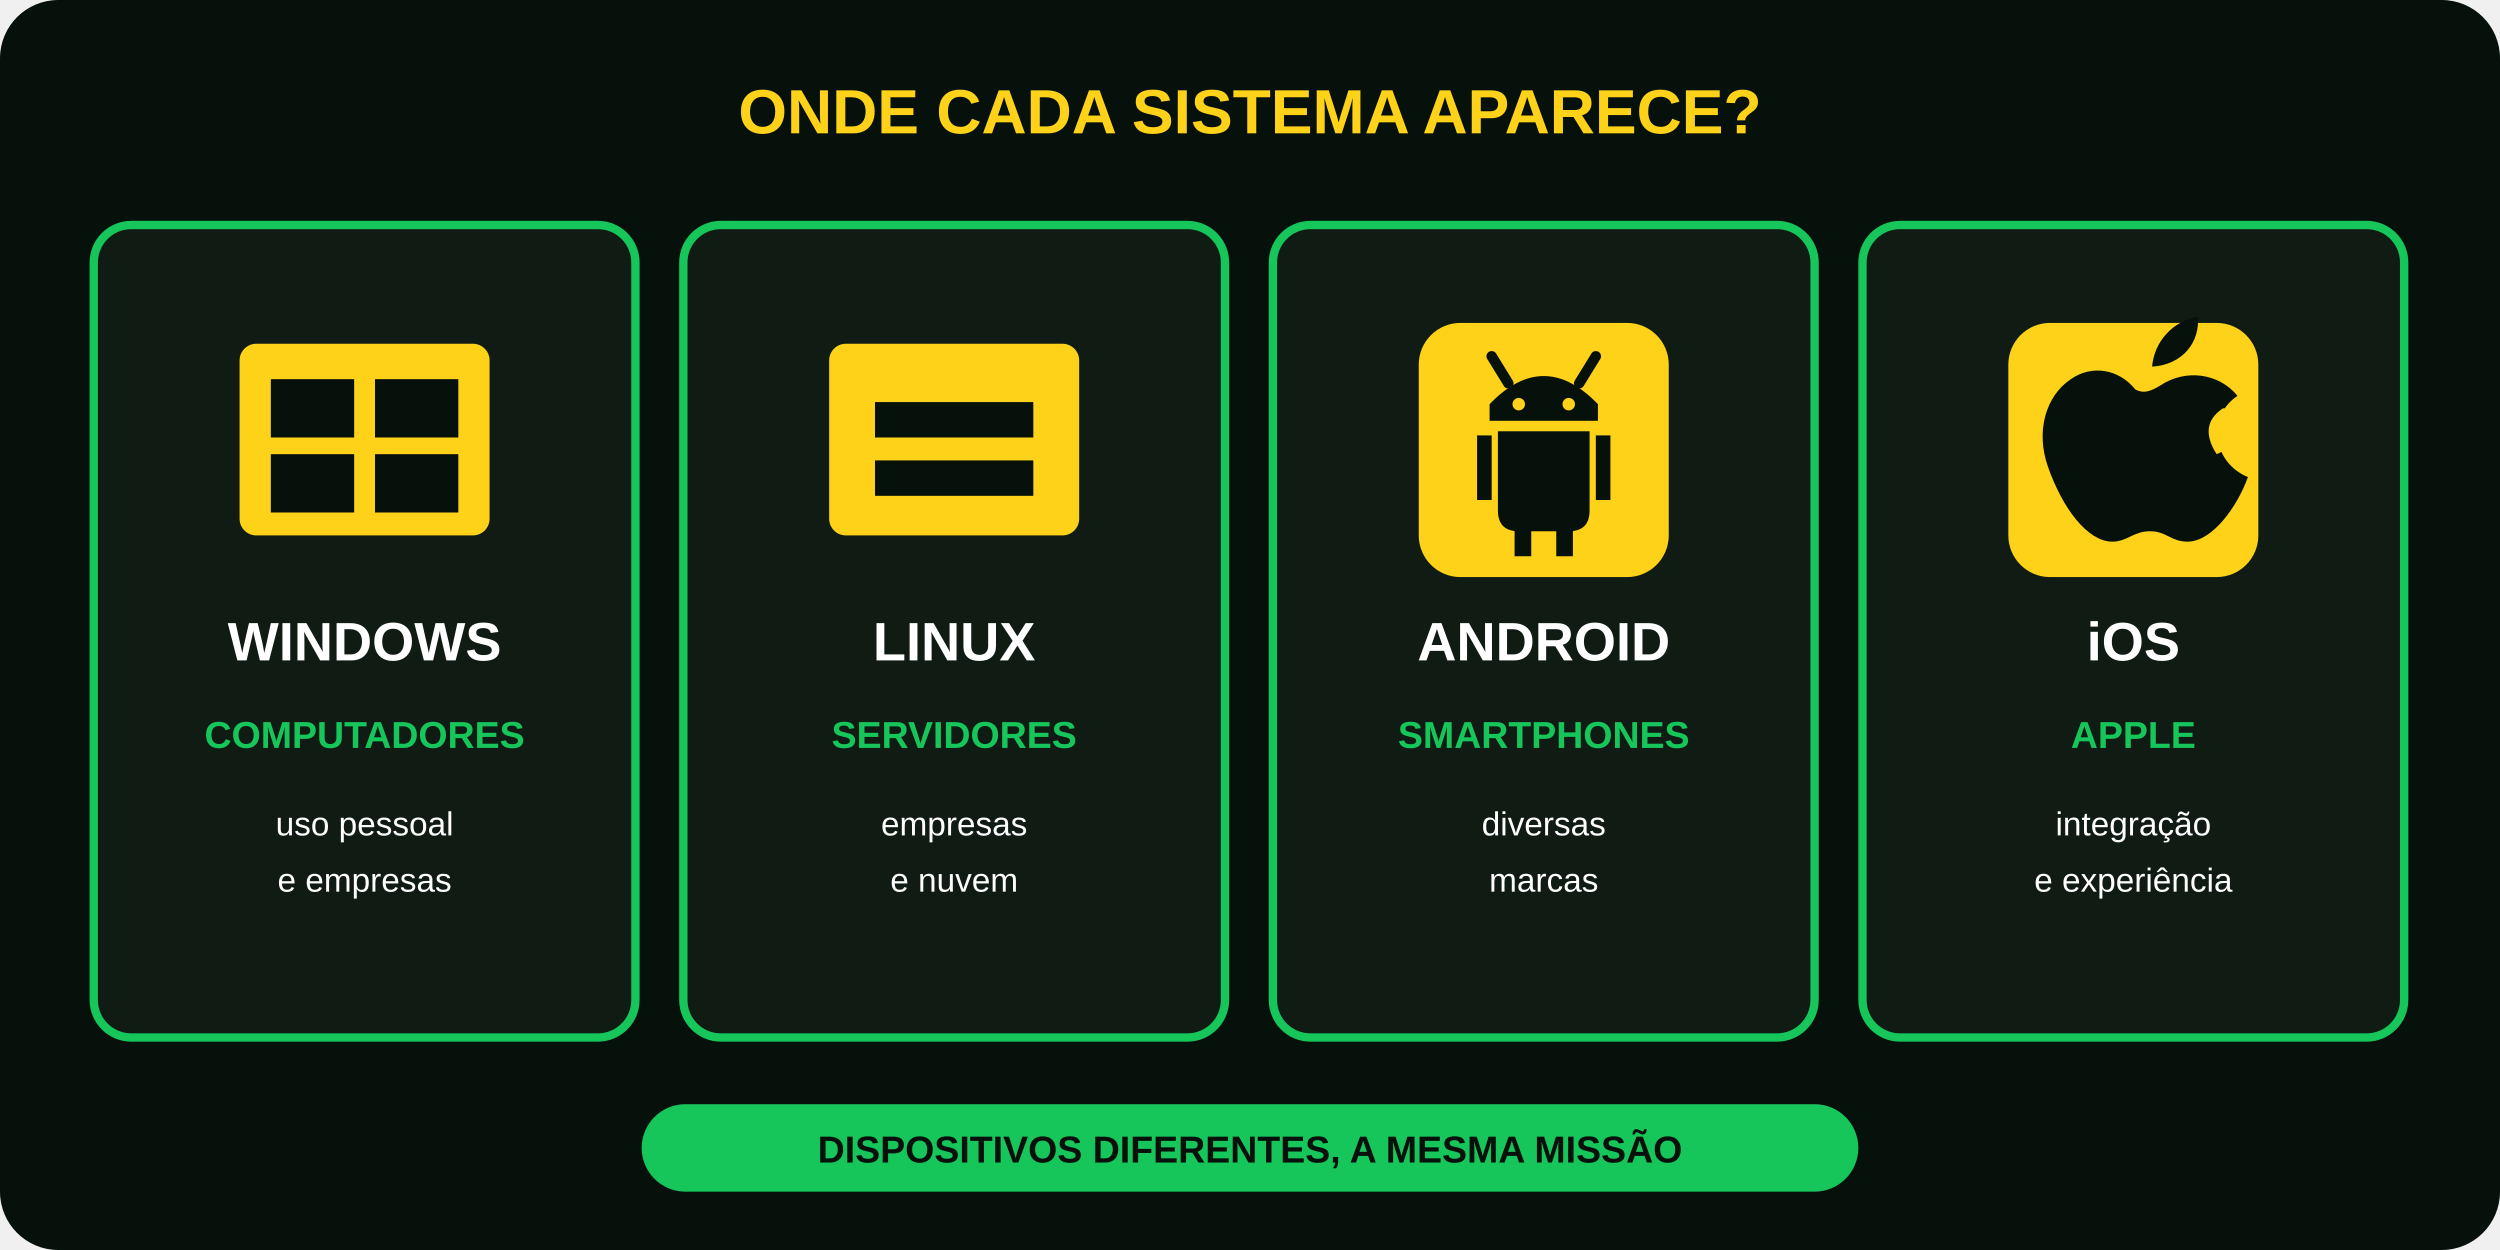
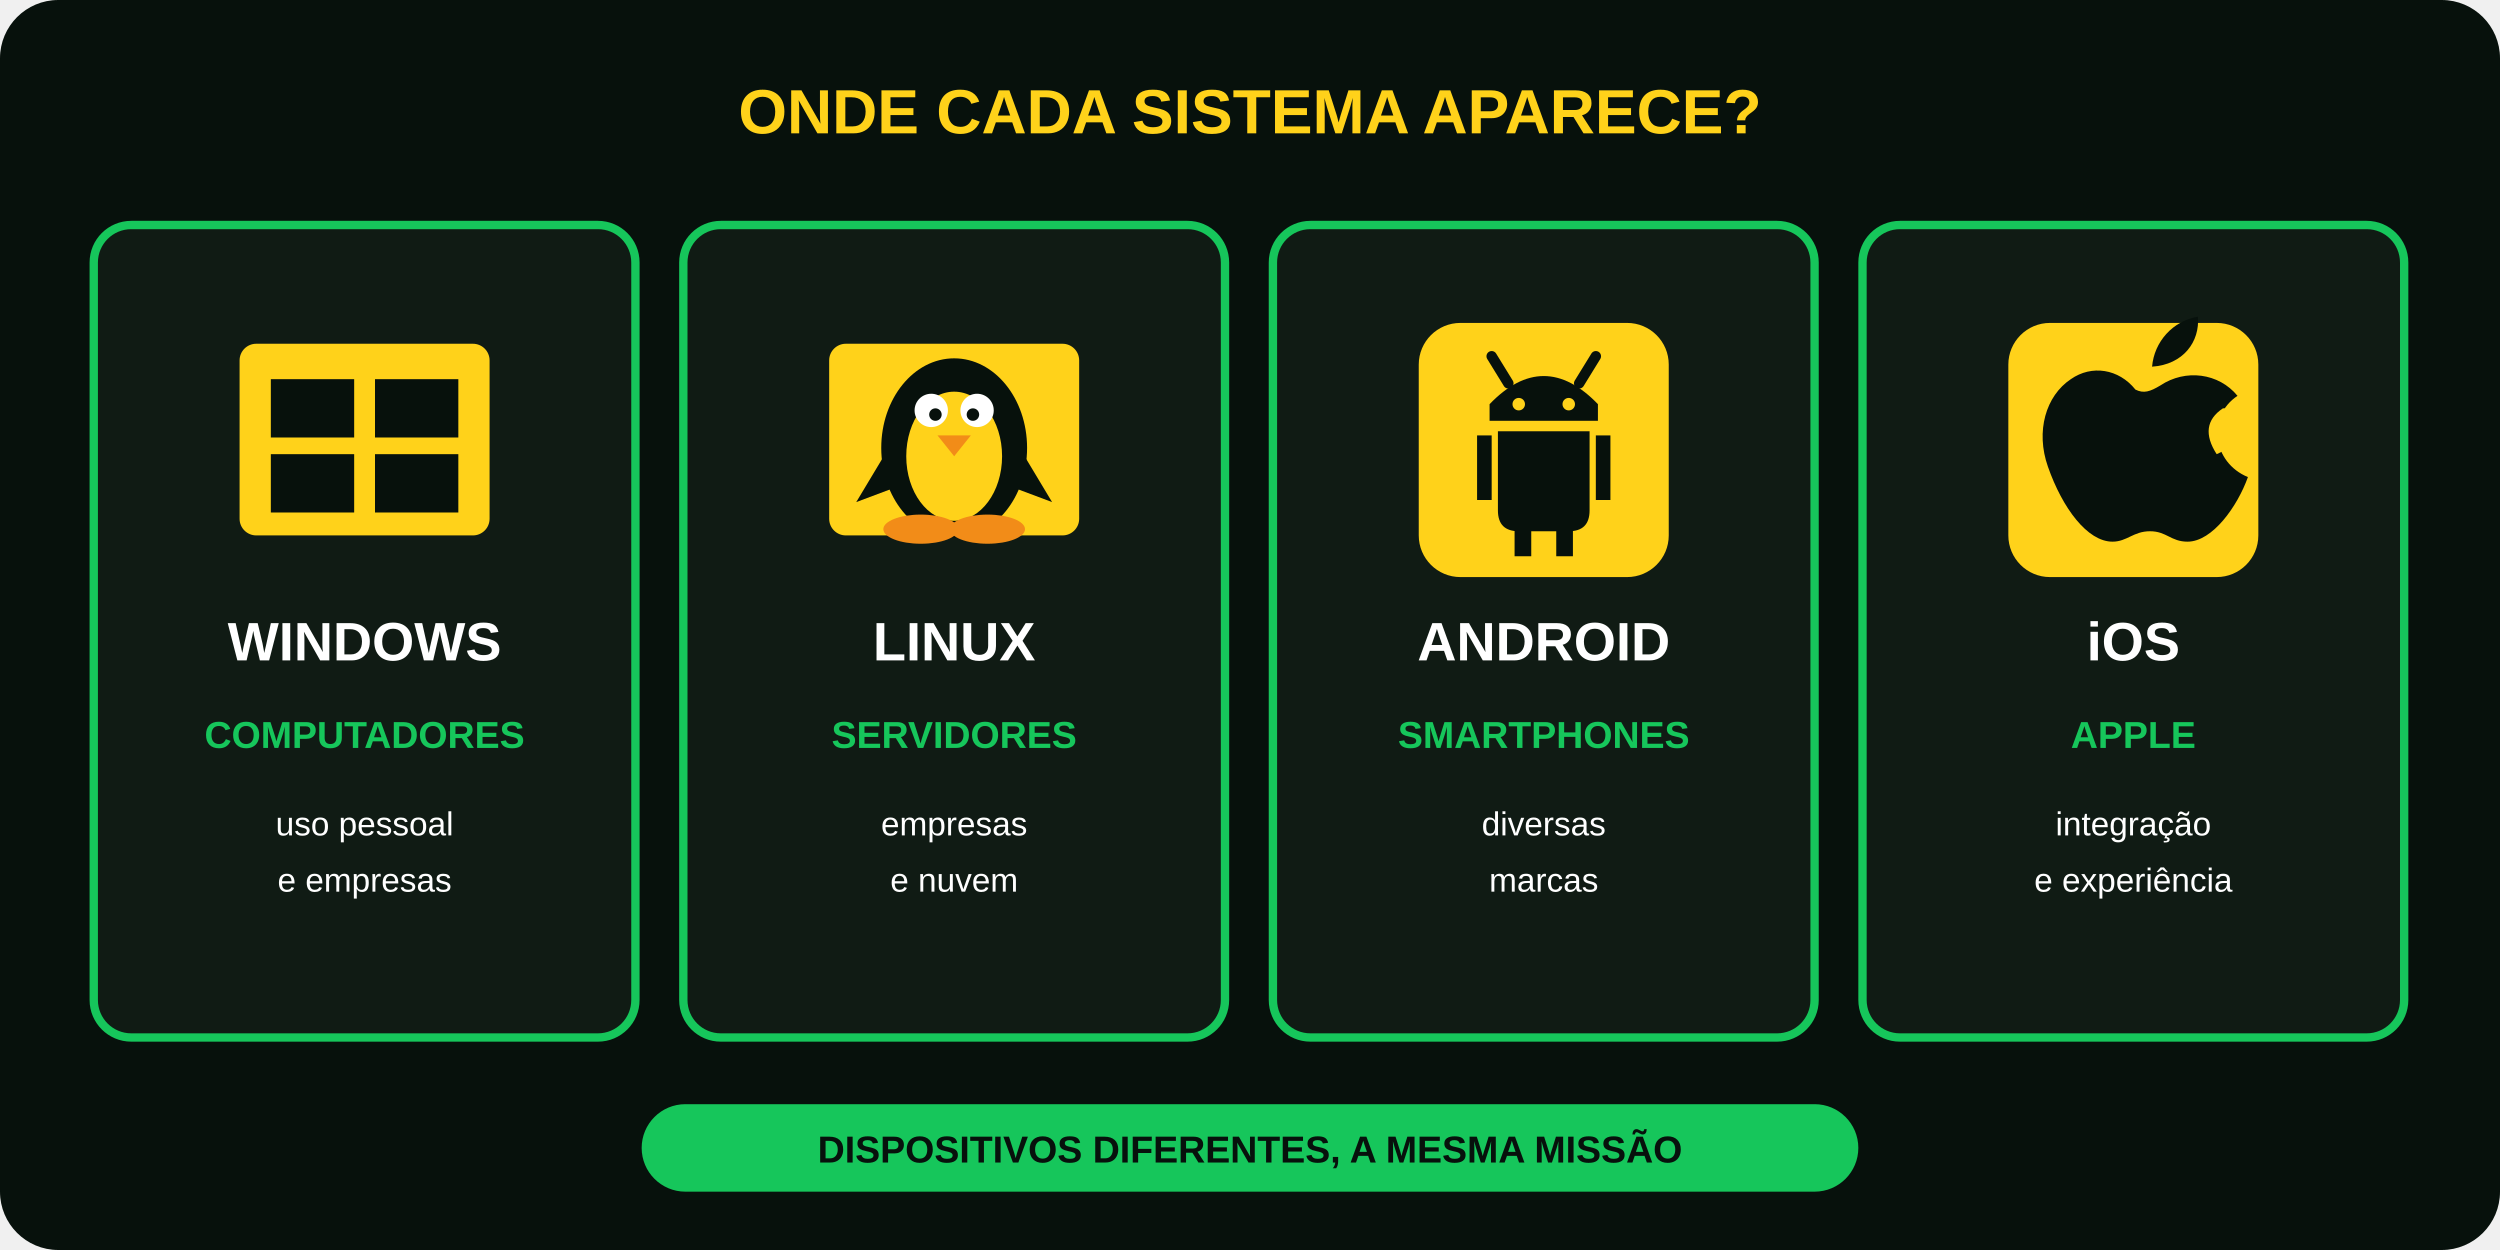
<svg xmlns="http://www.w3.org/2000/svg" viewBox="0 0 1200 600" role="img">
  <rect width="1200" height="600" rx="28" fill="#07110c" />
  <text x="600" y="64" text-anchor="middle" fill="#ffd21a" font-family="Arial,sans-serif" font-size="30" font-weight="800">ONDE CADA SISTEMA APARECE?</text>
  <g font-family="Arial,sans-serif">
    <g fill="#101b14" stroke="#16c65b" stroke-width="4">
      <rect x="45" y="108" width="260" height="390" rx="18" />
      <rect x="328" y="108" width="260" height="390" rx="18" />
      <rect x="611" y="108" width="260" height="390" rx="18" />
      <rect x="894" y="108" width="260" height="390" rx="18" />
    </g>
    <g fill="#ffd21a">
      <rect x="115" y="165" width="120" height="92" rx="8" />
      <rect x="398" y="165" width="120" height="92" rx="8" />
      <rect x="681" y="155" width="120" height="122" rx="20" />
      <rect x="964" y="155" width="120" height="122" rx="20" />
    </g>
    <g fill="#07110c">
      <path d="M130 182h40v28h-40zm50 0h40v28h-40zm-50 36h40v28h-40zm50 0h40v28h-40z" />
-       <path d="M420 193h76v17h-76zm0 28h76v17h-76z" />
+       <g aria-label="Pinguim estilizado do Linux">
+         <ellipse cx="458" cy="215" rx="35" ry="43" />
+         <ellipse cx="458" cy="219" rx="23" ry="31" fill="#ffd21a" />
+         <circle cx="447" cy="197" r="8" fill="#fff" />
+         <circle cx="469" cy="197" r="8" fill="#fff" />
+         <circle cx="449" cy="199" r="3" />
+         <circle cx="467" cy="199" r="3" />
+         <path d="M450 209h16l-8 10z" fill="#f28c18" />
+         <path d="M426 216l-15 25 24-9M490 216l15 25-24-9" fill="#07110c" />
+         <ellipse cx="442" cy="254" rx="18" ry="7" fill="#f28c18" />
+         <ellipse cx="474" cy="254" rx="18" ry="7" fill="#f28c18" />
+       </g>
      <g aria-label="Símbolo estilizado do Android">
        <path d="M715 194q26-27 52 0v8h-52z" />
        <path d="M719 207h44v38q0 10-10 10h-24q-10 0-10-10z" />
        <path d="M709 209h7v31h-7zm57 0h7v31h-7zM727 250h8v17h-8zm20 0h8v17h-8z" />
        <path d="M724 184l-8-13M758 184l8-13" fill="none" stroke="#07110c" stroke-width="5" stroke-linecap="round" />
        <circle cx="729" cy="194" r="3" fill="#ffd21a" />
        <circle cx="753" cy="194" r="3" fill="#ffd21a" />
      </g>
      <g aria-label="Símbolo estilizado da Apple">
        <path d="M1025 187c-8-10-21-12-31-5-12 8-17 25-11 42 7 20 19 36 31 36 7 0 10-5 18-5 8 0 10 5 18 5 12 0 24-17 29-31-17-7-20-29-5-39-9-11-25-13-37-5-5 3-8 4-12 2z" />
        <path d="M1033 176c1-12 10-22 22-24 1 12-7 23-22 24z" />
        <path d="M1067 196q-12 8-3 22l17-8v-14z" fill="#ffd21a" />
      </g>
    </g>
    <g text-anchor="middle">
      <text x="175" y="317" fill="#fff" font-size="26" font-weight="800">WINDOWS</text>
      <text x="458" y="317" fill="#fff" font-size="26" font-weight="800">LINUX</text>
      <text x="741" y="317" fill="#fff" font-size="26" font-weight="800">ANDROID</text>
      <text x="1024" y="317" fill="#fff" font-size="26" font-weight="800">iOS</text>
      <text x="175" y="359" fill="#16c65b" font-size="18" font-weight="700">COMPUTADORES</text>
      <text x="458" y="359" fill="#16c65b" font-size="18" font-weight="700">SERVIDORES</text>
      <text x="741" y="359" fill="#16c65b" font-size="18" font-weight="700">SMARTPHONES</text>
      <text x="1024" y="359" fill="#16c65b" font-size="18" font-weight="700">APPLE</text>
      <text x="175" y="401" fill="#fff" font-size="16">uso pessoal</text>
      <text x="175" y="428" fill="#fff" font-size="16">e empresas</text>
      <text x="458" y="401" fill="#fff" font-size="16">empresas</text>
      <text x="458" y="428" fill="#fff" font-size="16">e nuvem</text>
      <text x="741" y="401" fill="#fff" font-size="16">diversas</text>
      <text x="741" y="428" fill="#fff" font-size="16">marcas</text>
      <text x="1024" y="401" fill="#fff" font-size="16">integração</text>
      <text x="1024" y="428" fill="#fff" font-size="16">e experiência</text>
    </g>
    <rect x="308" y="530" width="584" height="42" rx="21" fill="#16c65b" />
    <text x="600" y="558" text-anchor="middle" fill="#07110c" font-size="18" font-weight="800">DISPOSITIVOS DIFERENTES, A MESMA MISSÃO</text>
  </g>
</svg>
